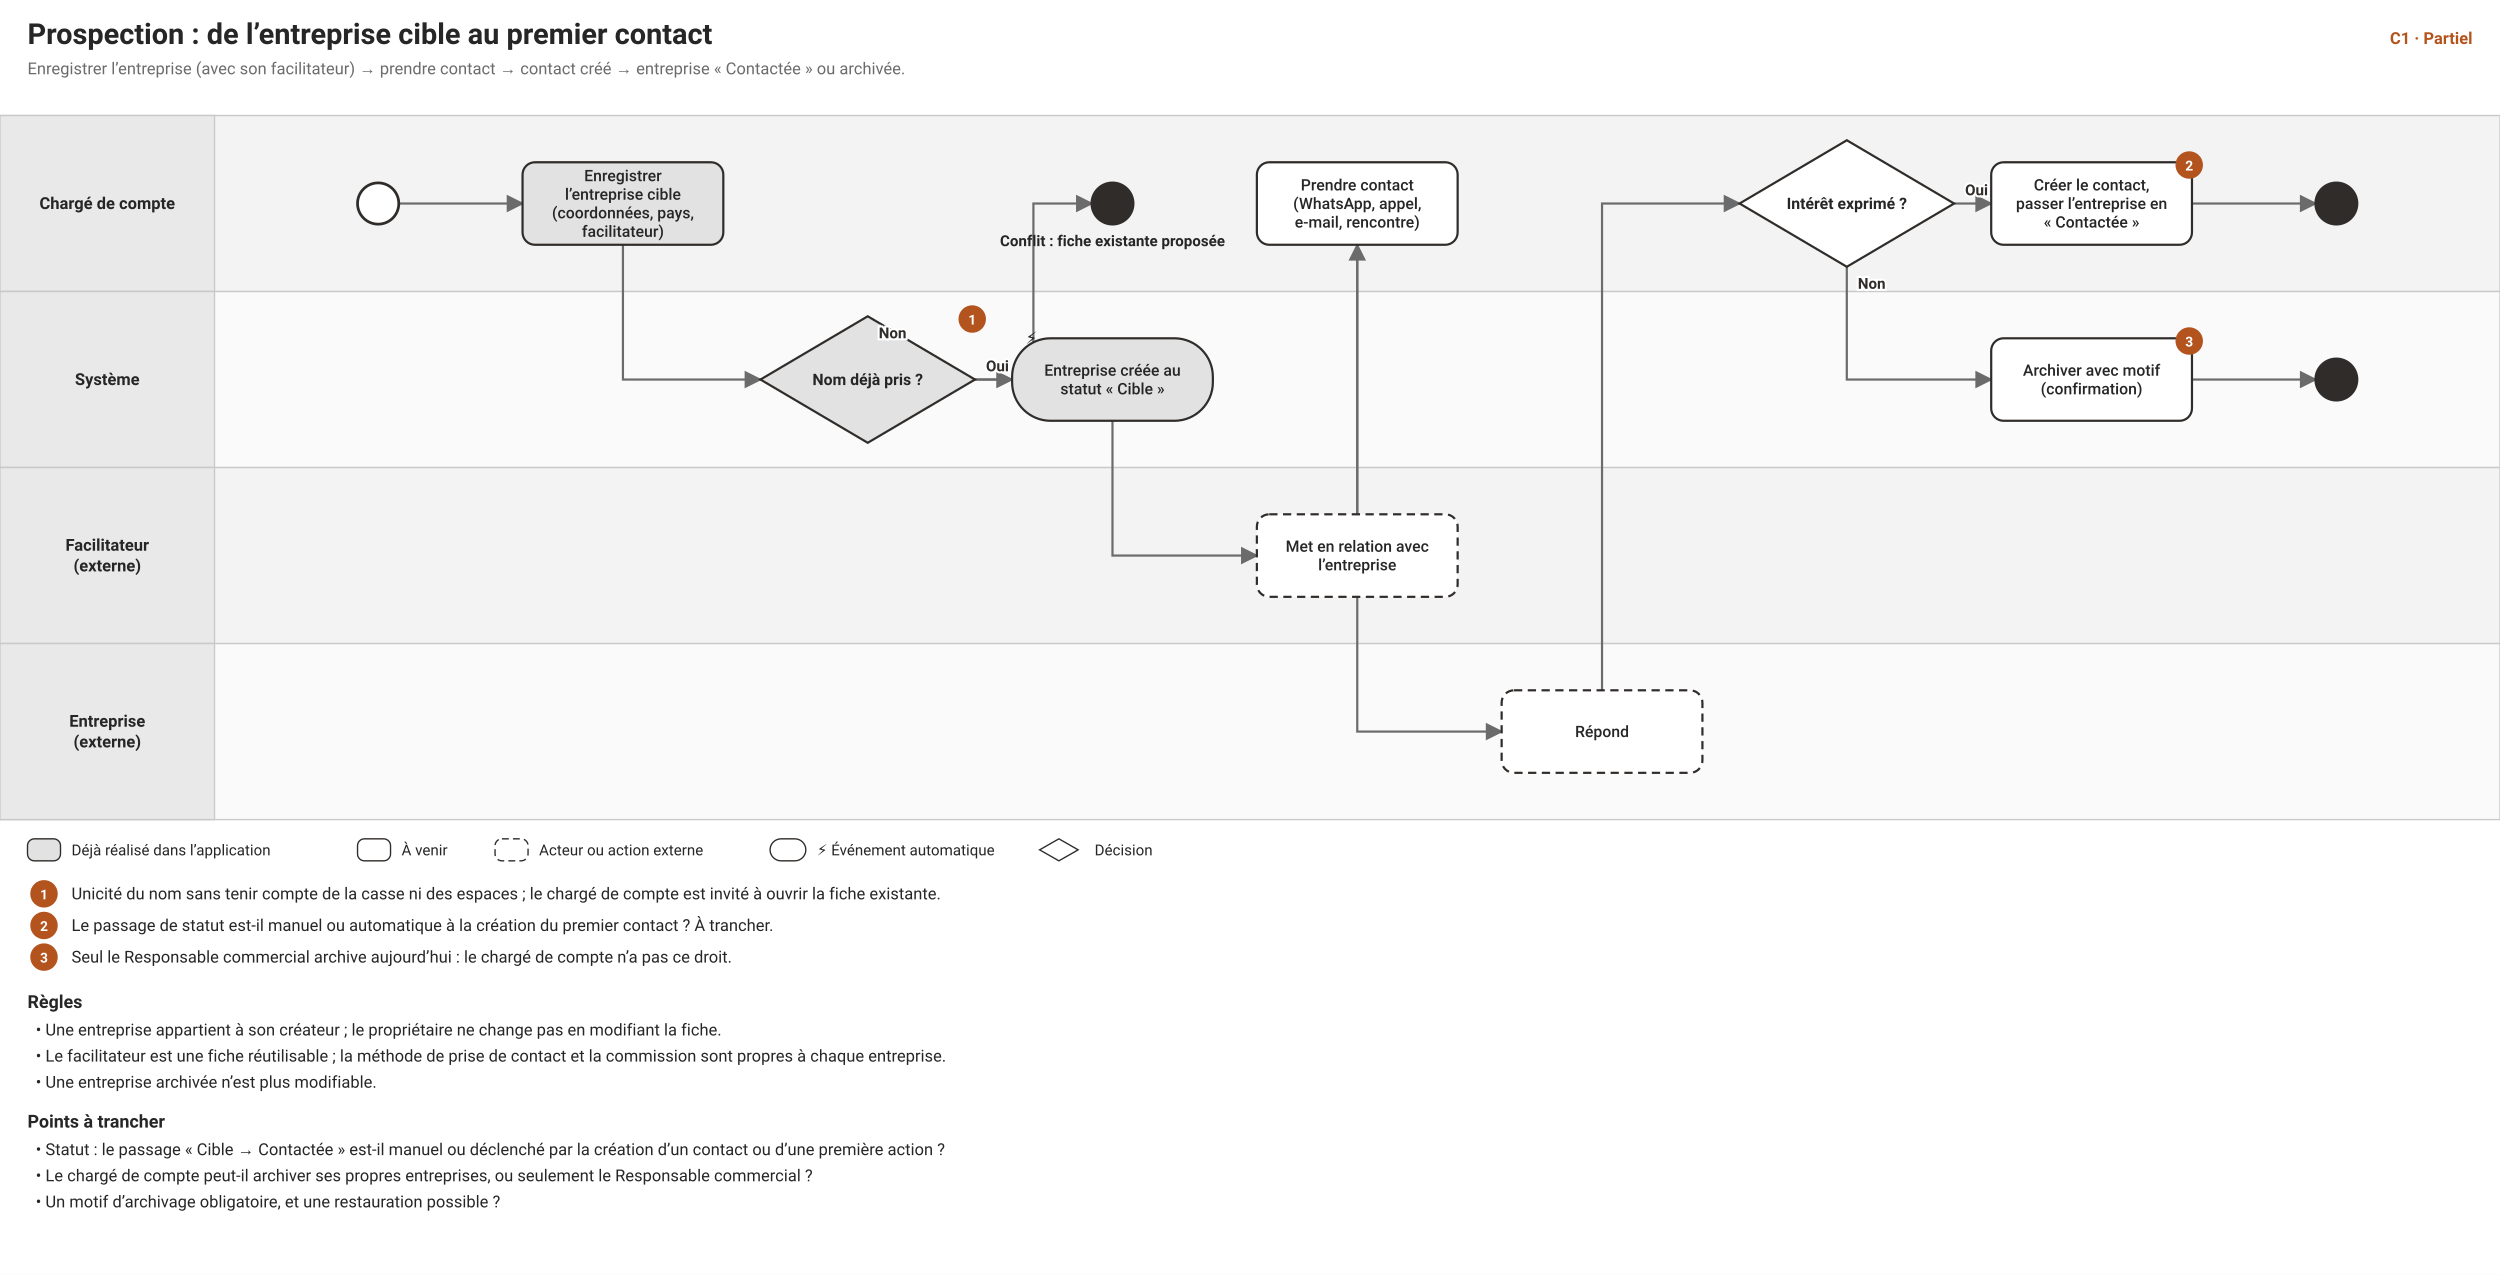
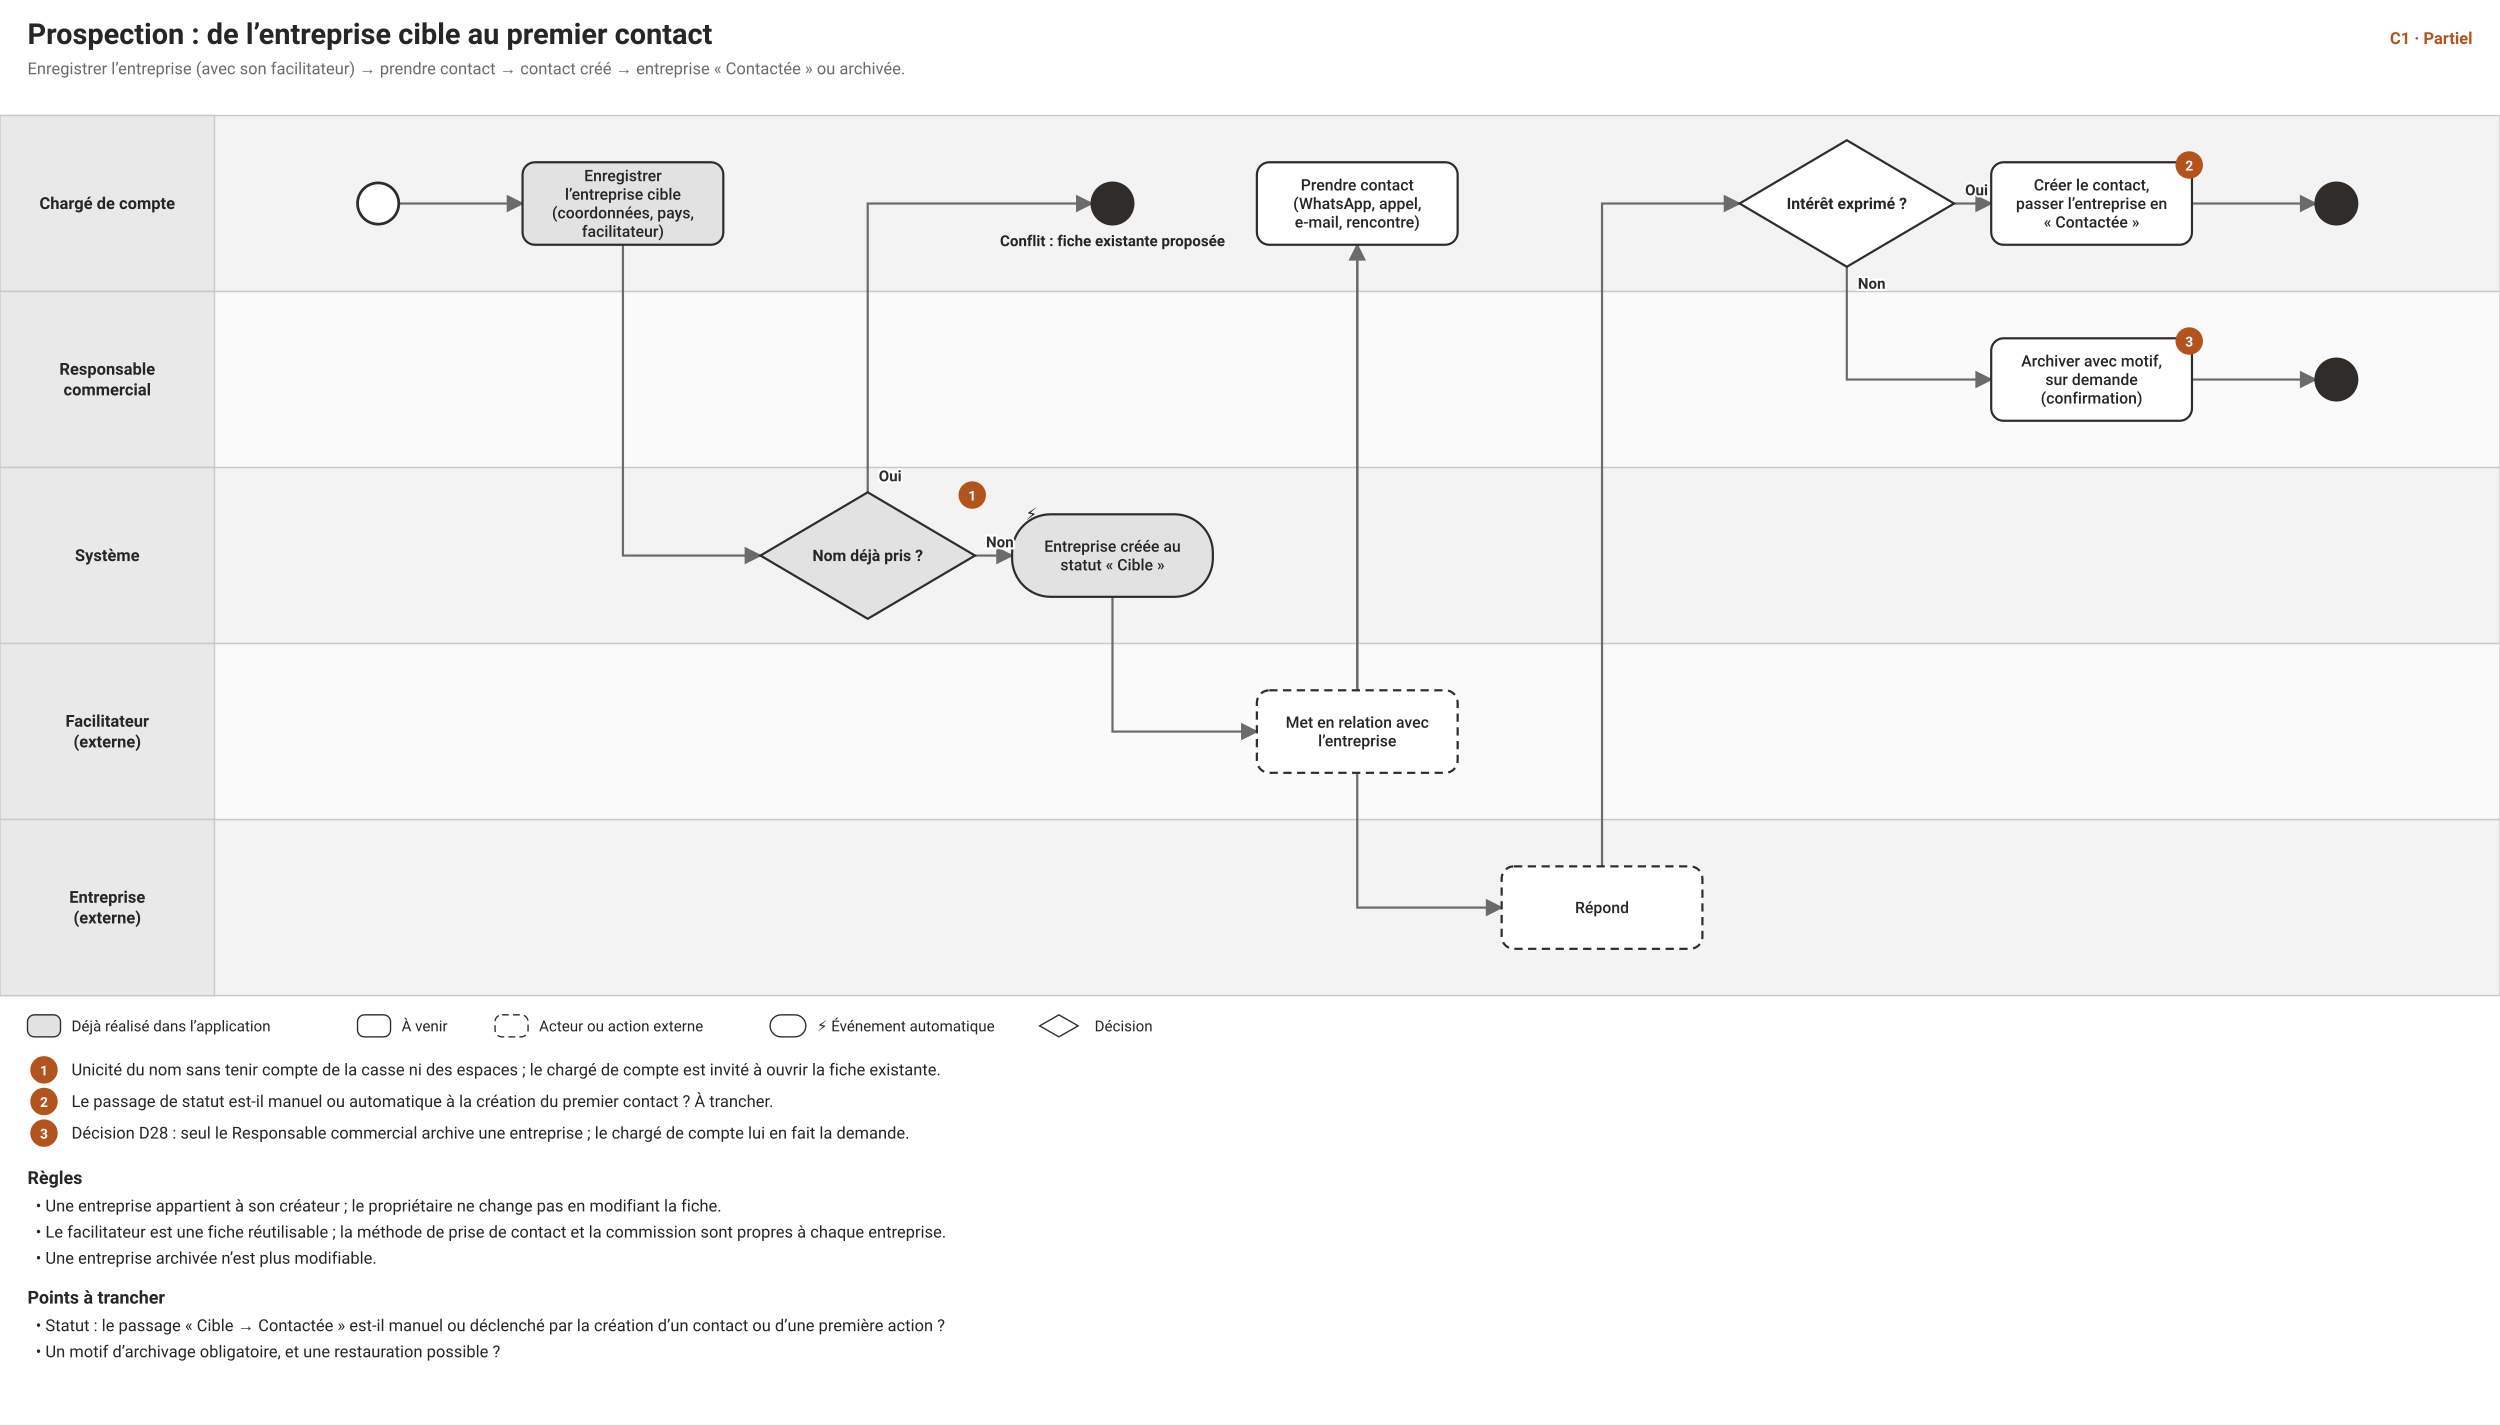
- <svg xmlns="http://www.w3.org/2000/svg" viewBox="0 0 1818 927" width="1818" height="927" font-family="system-ui, 'Segoe UI', Roboto, Arial, sans-serif" role="img" aria-label="Workflow : Prospection : de l’entreprise cible au premier contact">
+ <svg xmlns="http://www.w3.org/2000/svg" viewBox="0 0 1818 1036" width="1818" height="1036" font-family="system-ui, 'Segoe UI', Roboto, Arial, sans-serif" role="img" aria-label="Workflow : Prospection : de l’entreprise cible au premier contact">
  <defs>
    <marker id="arrow" viewBox="0 0 10 10" refX="9" refY="5" markerWidth="8" markerHeight="8" orient="auto-start-reverse">
      <path d="M0,0 L10,5 L0,10 z" fill="#6b6b6b" />
    </marker>
  </defs>
-   <rect width="1818" height="927" fill="#ffffff" />
+   <rect width="1818" height="1036" fill="#ffffff" />
  <text x="20" y="32" font-size="21" font-weight="700" fill="#262626" text-anchor="start">Prospection : de l’entreprise cible au premier contact</text>
  <text x="20" y="54" font-size="12" font-weight="400" fill="#6b6b6b" text-anchor="start">Enregistrer l’entreprise (avec son facilitateur) → prendre contact → contact créé → entreprise « Contactée » ou archivée.</text>
  <text x="1798" y="32" font-size="12" font-weight="700" fill="#b3541e" text-anchor="end">C1 · Partiel</text>
  <rect x="0" y="84" width="1818" height="128" fill="#f3f3f3" stroke="#c9c9c9" />
  <rect x="0" y="84" width="156" height="128" fill="#e9e9e9" stroke="#c9c9c9" />
  <text x="78" y="152" font-size="12" font-weight="700" fill="#262626" text-anchor="middle">Chargé de compte</text>
  <rect x="0" y="212" width="1818" height="128" fill="#fafafa" stroke="#c9c9c9" />
  <rect x="0" y="212" width="156" height="128" fill="#e9e9e9" stroke="#c9c9c9" />
-   <text x="78" y="280" font-size="12" font-weight="700" fill="#262626" text-anchor="middle">Système</text>
+   <text x="78" y="272.5" font-size="12" font-weight="700" fill="#262626" text-anchor="middle">Responsable</text>
+   <text x="78" y="287.5" font-size="12" font-weight="700" fill="#262626" text-anchor="middle">commercial</text>
  <rect x="0" y="340" width="1818" height="128" fill="#f3f3f3" stroke="#c9c9c9" />
  <rect x="0" y="340" width="156" height="128" fill="#e9e9e9" stroke="#c9c9c9" />
-   <text x="78" y="400.5" font-size="12" font-weight="700" fill="#262626" text-anchor="middle">Facilitateur</text>
-   <text x="78" y="415.5" font-size="12" font-weight="700" fill="#262626" text-anchor="middle">(externe)</text>
+   <text x="78" y="408" font-size="12" font-weight="700" fill="#262626" text-anchor="middle">Système</text>
  <rect x="0" y="468" width="1818" height="128" fill="#fafafa" stroke="#c9c9c9" />
  <rect x="0" y="468" width="156" height="128" fill="#e9e9e9" stroke="#c9c9c9" />
-   <text x="78" y="528.5" font-size="12" font-weight="700" fill="#262626" text-anchor="middle">Entreprise</text>
+   <text x="78" y="528.5" font-size="12" font-weight="700" fill="#262626" text-anchor="middle">Facilitateur</text>
  <text x="78" y="543.5" font-size="12" font-weight="700" fill="#262626" text-anchor="middle">(externe)</text>
+   <rect x="0" y="596" width="1818" height="128" fill="#f3f3f3" stroke="#c9c9c9" />
+   <rect x="0" y="596" width="156" height="128" fill="#e9e9e9" stroke="#c9c9c9" />
+   <text x="78" y="656.5" font-size="12" font-weight="700" fill="#262626" text-anchor="middle">Entreprise</text>
+   <text x="78" y="671.5" font-size="12" font-weight="700" fill="#262626" text-anchor="middle">(externe)</text>
  <polyline points="290,148 380,148" fill="none" stroke="#6b6b6b" stroke-width="1.6" marker-end="url(#arrow)" />
-   <polyline points="453,178 453,276 553,276" fill="none" stroke="#6b6b6b" stroke-width="1.6" marker-end="url(#arrow)" />
-   <polyline points="709,276 751.5,276 751.5,148 794,148" fill="none" stroke="#6b6b6b" stroke-width="1.6" marker-end="url(#arrow)" />
-   <polyline points="631,230 631,276 736,276" fill="none" stroke="#6b6b6b" stroke-width="1.6" marker-end="url(#arrow)" />
-   <polyline points="809,306 809,404 914,404" fill="none" stroke="#6b6b6b" stroke-width="1.6" marker-end="url(#arrow)" />
-   <polyline points="987,374 987,178" fill="none" stroke="#6b6b6b" stroke-width="1.6" marker-end="url(#arrow)" />
-   <polyline points="987,178 987,532 1092,532" fill="none" stroke="#6b6b6b" stroke-width="1.6" marker-end="url(#arrow)" />
-   <polyline points="1165,502 1165,148 1265,148" fill="none" stroke="#6b6b6b" stroke-width="1.6" marker-end="url(#arrow)" />
+   <polyline points="453,178 453,404 553,404" fill="none" stroke="#6b6b6b" stroke-width="1.6" marker-end="url(#arrow)" />
+   <polyline points="631,358 631,148 794,148" fill="none" stroke="#6b6b6b" stroke-width="1.6" marker-end="url(#arrow)" />
+   <polyline points="709,404 736,404" fill="none" stroke="#6b6b6b" stroke-width="1.6" marker-end="url(#arrow)" />
+   <polyline points="809,434 809,532 914,532" fill="none" stroke="#6b6b6b" stroke-width="1.6" marker-end="url(#arrow)" />
+   <polyline points="987,502 987,178" fill="none" stroke="#6b6b6b" stroke-width="1.6" marker-end="url(#arrow)" />
+   <polyline points="987,178 987,660 1092,660" fill="none" stroke="#6b6b6b" stroke-width="1.6" marker-end="url(#arrow)" />
+   <polyline points="1165,630 1165,148 1265,148" fill="none" stroke="#6b6b6b" stroke-width="1.6" marker-end="url(#arrow)" />
  <polyline points="1421,148 1448,148" fill="none" stroke="#6b6b6b" stroke-width="1.6" marker-end="url(#arrow)" />
  <polyline points="1343,194 1343,276 1448,276" fill="none" stroke="#6b6b6b" stroke-width="1.6" marker-end="url(#arrow)" />
  <polyline points="1594,148 1684,148" fill="none" stroke="#6b6b6b" stroke-width="1.6" marker-end="url(#arrow)" />
  <polyline points="1594,276 1684,276" fill="none" stroke="#6b6b6b" stroke-width="1.6" marker-end="url(#arrow)" />
  <circle cx="275" cy="148" r="15" fill="#fff" stroke="#2f2c2a" stroke-width="2" />
  <rect x="380" y="118" width="146" height="60" rx="9" fill="#e2e2e2" stroke="#2f2c2a" stroke-width="1.6" />
  <text x="453" y="131.75" font-size="11.5" font-weight="500" fill="#262626" text-anchor="middle">Enregistrer</text>
  <text x="453" y="145.25" font-size="11.5" font-weight="500" fill="#262626" text-anchor="middle">l’entreprise cible</text>
  <text x="453" y="158.75" font-size="11.5" font-weight="500" fill="#262626" text-anchor="middle">(coordonnées, pays,</text>
  <text x="453" y="172.25" font-size="11.5" font-weight="500" fill="#262626" text-anchor="middle">facilitateur)</text>
-   <polygon points="631,230 709,276 631,322 553,276" fill="#e2e2e2" stroke="#2f2c2a" stroke-width="1.6" />
-   <text x="631" y="280" font-size="11.5" font-weight="600" fill="#262626" text-anchor="middle">Nom déjà pris ?</text>
-   <circle cx="707" cy="232" r="10" fill="#b3541e" />
-   <text x="707" y="236" font-size="10" font-weight="700" fill="#fff" text-anchor="middle">1</text>
+   <polygon points="631,358 709,404 631,450 553,404" fill="#e2e2e2" stroke="#2f2c2a" stroke-width="1.6" />
+   <text x="631" y="408" font-size="11.5" font-weight="600" fill="#262626" text-anchor="middle">Nom déjà pris ?</text>
+   <circle cx="707" cy="360" r="10" fill="#b3541e" />
+   <text x="707" y="364" font-size="10" font-weight="700" fill="#fff" text-anchor="middle">1</text>
  <circle cx="809" cy="148" r="15" fill="#2f2c2a" stroke="#2f2c2a" stroke-width="2" />
  <text x="809" y="179" font-size="11" font-weight="600" fill="#262626" text-anchor="middle">Conflit : fiche existante proposée</text>
-   <rect x="736" y="246" width="146" height="60" rx="28" fill="#e2e2e2" stroke="#2f2c2a" stroke-width="1.6" />
-   <text x="809" y="273.25" font-size="11.5" font-weight="500" fill="#262626" text-anchor="middle">Entreprise créée au</text>
-   <text x="809" y="286.75" font-size="11.5" font-weight="500" fill="#262626" text-anchor="middle">statut « Cible »</text>
-   <text x="750" y="250" font-size="12" font-weight="400" fill="#262626" text-anchor="middle">⚡</text>
-   <rect x="914" y="374" width="146" height="60" rx="9" fill="#fff" stroke="#2f2c2a" stroke-width="1.6" stroke-dasharray="6 4" />
-   <text x="987" y="401.25" font-size="11.5" font-weight="500" fill="#262626" text-anchor="middle">Met en relation avec</text>
-   <text x="987" y="414.75" font-size="11.5" font-weight="500" fill="#262626" text-anchor="middle">l’entreprise</text>
+   <rect x="736" y="374" width="146" height="60" rx="28" fill="#e2e2e2" stroke="#2f2c2a" stroke-width="1.6" />
+   <text x="809" y="401.25" font-size="11.5" font-weight="500" fill="#262626" text-anchor="middle">Entreprise créée au</text>
+   <text x="809" y="414.75" font-size="11.5" font-weight="500" fill="#262626" text-anchor="middle">statut « Cible »</text>
+   <text x="750" y="378" font-size="12" font-weight="400" fill="#262626" text-anchor="middle">⚡</text>
+   <rect x="914" y="502" width="146" height="60" rx="9" fill="#fff" stroke="#2f2c2a" stroke-width="1.6" stroke-dasharray="6 4" />
+   <text x="987" y="529.25" font-size="11.5" font-weight="500" fill="#262626" text-anchor="middle">Met en relation avec</text>
+   <text x="987" y="542.75" font-size="11.5" font-weight="500" fill="#262626" text-anchor="middle">l’entreprise</text>
  <rect x="914" y="118" width="146" height="60" rx="9" fill="#fff" stroke="#2f2c2a" stroke-width="1.6" />
  <text x="987" y="138.5" font-size="11.5" font-weight="500" fill="#262626" text-anchor="middle">Prendre contact</text>
  <text x="987" y="152" font-size="11.5" font-weight="500" fill="#262626" text-anchor="middle">(WhatsApp, appel,</text>
  <text x="987" y="165.5" font-size="11.5" font-weight="500" fill="#262626" text-anchor="middle">e-mail, rencontre)</text>
-   <rect x="1092" y="502" width="146" height="60" rx="9" fill="#fff" stroke="#2f2c2a" stroke-width="1.6" stroke-dasharray="6 4" />
-   <text x="1165" y="536" font-size="11.5" font-weight="500" fill="#262626" text-anchor="middle">Répond</text>
+   <rect x="1092" y="630" width="146" height="60" rx="9" fill="#fff" stroke="#2f2c2a" stroke-width="1.6" stroke-dasharray="6 4" />
+   <text x="1165" y="664" font-size="11.5" font-weight="500" fill="#262626" text-anchor="middle">Répond</text>
  <polygon points="1343,102 1421,148 1343,194 1265,148" fill="#fff" stroke="#2f2c2a" stroke-width="1.6" />
  <text x="1343" y="152" font-size="11.5" font-weight="600" fill="#262626" text-anchor="middle">Intérêt exprimé ?</text>
  <rect x="1448" y="118" width="146" height="60" rx="9" fill="#fff" stroke="#2f2c2a" stroke-width="1.6" />
  <text x="1521" y="138.5" font-size="11.5" font-weight="500" fill="#262626" text-anchor="middle">Créer le contact,</text>
  <text x="1521" y="152" font-size="11.5" font-weight="500" fill="#262626" text-anchor="middle">passer l’entreprise en</text>
  <text x="1521" y="165.5" font-size="11.5" font-weight="500" fill="#262626" text-anchor="middle">« Contactée »</text>
  <circle cx="1592" cy="120" r="10" fill="#b3541e" />
  <text x="1592" y="124" font-size="10" font-weight="700" fill="#fff" text-anchor="middle">2</text>
  <rect x="1448" y="246" width="146" height="60" rx="9" fill="#fff" stroke="#2f2c2a" stroke-width="1.6" />
-   <text x="1521" y="273.25" font-size="11.5" font-weight="500" fill="#262626" text-anchor="middle">Archiver avec motif</text>
-   <text x="1521" y="286.75" font-size="11.5" font-weight="500" fill="#262626" text-anchor="middle">(confirmation)</text>
+   <text x="1521" y="266.5" font-size="11.5" font-weight="500" fill="#262626" text-anchor="middle">Archiver avec motif,</text>
+   <text x="1521" y="280" font-size="11.5" font-weight="500" fill="#262626" text-anchor="middle">sur demande</text>
+   <text x="1521" y="293.5" font-size="11.5" font-weight="500" fill="#262626" text-anchor="middle">(confirmation)</text>
  <circle cx="1592" cy="248" r="10" fill="#b3541e" />
  <text x="1592" y="252" font-size="10" font-weight="700" fill="#fff" text-anchor="middle">3</text>
  <circle cx="1699" cy="148" r="15" fill="#2f2c2a" stroke="#2f2c2a" stroke-width="2" />
  <circle cx="1699" cy="276" r="15" fill="#2f2c2a" stroke="#2f2c2a" stroke-width="2" />
-   <text x="717" y="270" font-size="11" font-weight="700" fill="#2f2c2a" stroke="#fff" stroke-width="3" paint-order="stroke">Oui</text>
-   <text x="639" y="246" font-size="11" font-weight="700" fill="#2f2c2a" stroke="#fff" stroke-width="3" paint-order="stroke">Non</text>
+   <text x="639" y="350" font-size="11" font-weight="700" fill="#2f2c2a" stroke="#fff" stroke-width="3" paint-order="stroke">Oui</text>
+   <text x="717" y="398" font-size="11" font-weight="700" fill="#2f2c2a" stroke="#fff" stroke-width="3" paint-order="stroke">Non</text>
  <text x="1429" y="142" font-size="11" font-weight="700" fill="#2f2c2a" stroke="#fff" stroke-width="3" paint-order="stroke">Oui</text>
  <text x="1351" y="210" font-size="11" font-weight="700" fill="#2f2c2a" stroke="#fff" stroke-width="3" paint-order="stroke">Non</text>
-   <rect x="20" y="610" width="24" height="16" rx="5" fill="#e2e2e2" stroke="#2f2c2a" />
-   <text x="52" y="622" font-size="11" font-weight="400" fill="#262626" text-anchor="start">Déjà réalisé dans l’application</text>
-   <rect x="260" y="610" width="24" height="16" rx="5" fill="#fff" stroke="#2f2c2a" />
-   <text x="292" y="622" font-size="11" font-weight="400" fill="#262626" text-anchor="start">À venir</text>
-   <rect x="360" y="610" width="24" height="16" rx="5" fill="#fff" stroke="#2f2c2a" stroke-dasharray="5 3" />
-   <text x="392" y="622" font-size="11" font-weight="400" fill="#262626" text-anchor="start">Acteur ou action externe</text>
-   <rect x="560" y="610" width="26" height="16" rx="8" fill="#fff" stroke="#2f2c2a" />
-   <text x="594" y="622" font-size="11" font-weight="400" fill="#262626" text-anchor="start">⚡ Événement automatique</text>
-   <polygon points="770,610 784,618 770,626 756,618" fill="#fff" stroke="#2f2c2a" />
-   <text x="796" y="622" font-size="11" font-weight="400" fill="#262626" text-anchor="start">Décision</text>
-   <circle cx="32" cy="650" r="10" fill="#b3541e" />
-   <text x="32" y="654" font-size="10" font-weight="700" fill="#fff" text-anchor="middle">1</text>
-   <text x="52" y="654" font-size="12" font-weight="400" fill="#262626" text-anchor="start">Unicité du nom sans tenir compte de la casse ni des espaces ; le chargé de compte est invité à ouvrir la fiche existante.</text>
-   <circle cx="32" cy="673" r="10" fill="#b3541e" />
-   <text x="32" y="677" font-size="10" font-weight="700" fill="#fff" text-anchor="middle">2</text>
-   <text x="52" y="677" font-size="12" font-weight="400" fill="#262626" text-anchor="start">Le passage de statut est-il manuel ou automatique à la création du premier contact ? À trancher.</text>
-   <circle cx="32" cy="696" r="10" fill="#b3541e" />
-   <text x="32" y="700" font-size="10" font-weight="700" fill="#fff" text-anchor="middle">3</text>
-   <text x="52" y="700" font-size="12" font-weight="400" fill="#262626" text-anchor="start">Seul le Responsable commercial archive aujourd’hui : le chargé de compte n’a pas ce droit.</text>
-   <text x="20" y="733" font-size="13" font-weight="700" fill="#262626" text-anchor="start">Règles</text>
-   <text x="26" y="753" font-size="12" font-weight="400" fill="#262626" text-anchor="start">• Une entreprise appartient à son créateur ; le propriétaire ne change pas en modifiant la fiche.</text>
-   <text x="26" y="772" font-size="12" font-weight="400" fill="#262626" text-anchor="start">• Le facilitateur est une fiche réutilisable ; la méthode de prise de contact et la commission sont propres à chaque entreprise.</text>
-   <text x="26" y="791" font-size="12" font-weight="400" fill="#262626" text-anchor="start">• Une entreprise archivée n’est plus modifiable.</text>
-   <text x="20" y="820" font-size="13" font-weight="700" fill="#262626" text-anchor="start">Points à trancher</text>
-   <text x="26" y="840" font-size="12" font-weight="400" fill="#262626" text-anchor="start">• Statut : le passage « Cible → Contactée » est-il manuel ou déclenché par la création d’un contact ou d’une première action ?</text>
-   <text x="26" y="859" font-size="12" font-weight="400" fill="#262626" text-anchor="start">• Le chargé de compte peut-il archiver ses propres entreprises, ou seulement le Responsable commercial ?</text>
-   <text x="26" y="878" font-size="12" font-weight="400" fill="#262626" text-anchor="start">• Un motif d’archivage obligatoire, et une restauration possible ?</text>
+   <rect x="20" y="738" width="24" height="16" rx="5" fill="#e2e2e2" stroke="#2f2c2a" />
+   <text x="52" y="750" font-size="11" font-weight="400" fill="#262626" text-anchor="start">Déjà réalisé dans l’application</text>
+   <rect x="260" y="738" width="24" height="16" rx="5" fill="#fff" stroke="#2f2c2a" />
+   <text x="292" y="750" font-size="11" font-weight="400" fill="#262626" text-anchor="start">À venir</text>
+   <rect x="360" y="738" width="24" height="16" rx="5" fill="#fff" stroke="#2f2c2a" stroke-dasharray="5 3" />
+   <text x="392" y="750" font-size="11" font-weight="400" fill="#262626" text-anchor="start">Acteur ou action externe</text>
+   <rect x="560" y="738" width="26" height="16" rx="8" fill="#fff" stroke="#2f2c2a" />
+   <text x="594" y="750" font-size="11" font-weight="400" fill="#262626" text-anchor="start">⚡ Événement automatique</text>
+   <polygon points="770,738 784,746 770,754 756,746" fill="#fff" stroke="#2f2c2a" />
+   <text x="796" y="750" font-size="11" font-weight="400" fill="#262626" text-anchor="start">Décision</text>
+   <circle cx="32" cy="778" r="10" fill="#b3541e" />
+   <text x="32" y="782" font-size="10" font-weight="700" fill="#fff" text-anchor="middle">1</text>
+   <text x="52" y="782" font-size="12" font-weight="400" fill="#262626" text-anchor="start">Unicité du nom sans tenir compte de la casse ni des espaces ; le chargé de compte est invité à ouvrir la fiche existante.</text>
+   <circle cx="32" cy="801" r="10" fill="#b3541e" />
+   <text x="32" y="805" font-size="10" font-weight="700" fill="#fff" text-anchor="middle">2</text>
+   <text x="52" y="805" font-size="12" font-weight="400" fill="#262626" text-anchor="start">Le passage de statut est-il manuel ou automatique à la création du premier contact ? À trancher.</text>
+   <circle cx="32" cy="824" r="10" fill="#b3541e" />
+   <text x="32" y="828" font-size="10" font-weight="700" fill="#fff" text-anchor="middle">3</text>
+   <text x="52" y="828" font-size="12" font-weight="400" fill="#262626" text-anchor="start">Décision D28 : seul le Responsable commercial archive une entreprise ; le chargé de compte lui en fait la demande.</text>
+   <text x="20" y="861" font-size="13" font-weight="700" fill="#262626" text-anchor="start">Règles</text>
+   <text x="26" y="881" font-size="12" font-weight="400" fill="#262626" text-anchor="start">• Une entreprise appartient à son créateur ; le propriétaire ne change pas en modifiant la fiche.</text>
+   <text x="26" y="900" font-size="12" font-weight="400" fill="#262626" text-anchor="start">• Le facilitateur est une fiche réutilisable ; la méthode de prise de contact et la commission sont propres à chaque entreprise.</text>
+   <text x="26" y="919" font-size="12" font-weight="400" fill="#262626" text-anchor="start">• Une entreprise archivée n’est plus modifiable.</text>
+   <text x="20" y="948" font-size="13" font-weight="700" fill="#262626" text-anchor="start">Points à trancher</text>
+   <text x="26" y="968" font-size="12" font-weight="400" fill="#262626" text-anchor="start">• Statut : le passage « Cible → Contactée » est-il manuel ou déclenché par la création d’un contact ou d’une première action ?</text>
+   <text x="26" y="987" font-size="12" font-weight="400" fill="#262626" text-anchor="start">• Un motif d’archivage obligatoire, et une restauration possible ?</text>
</svg>
